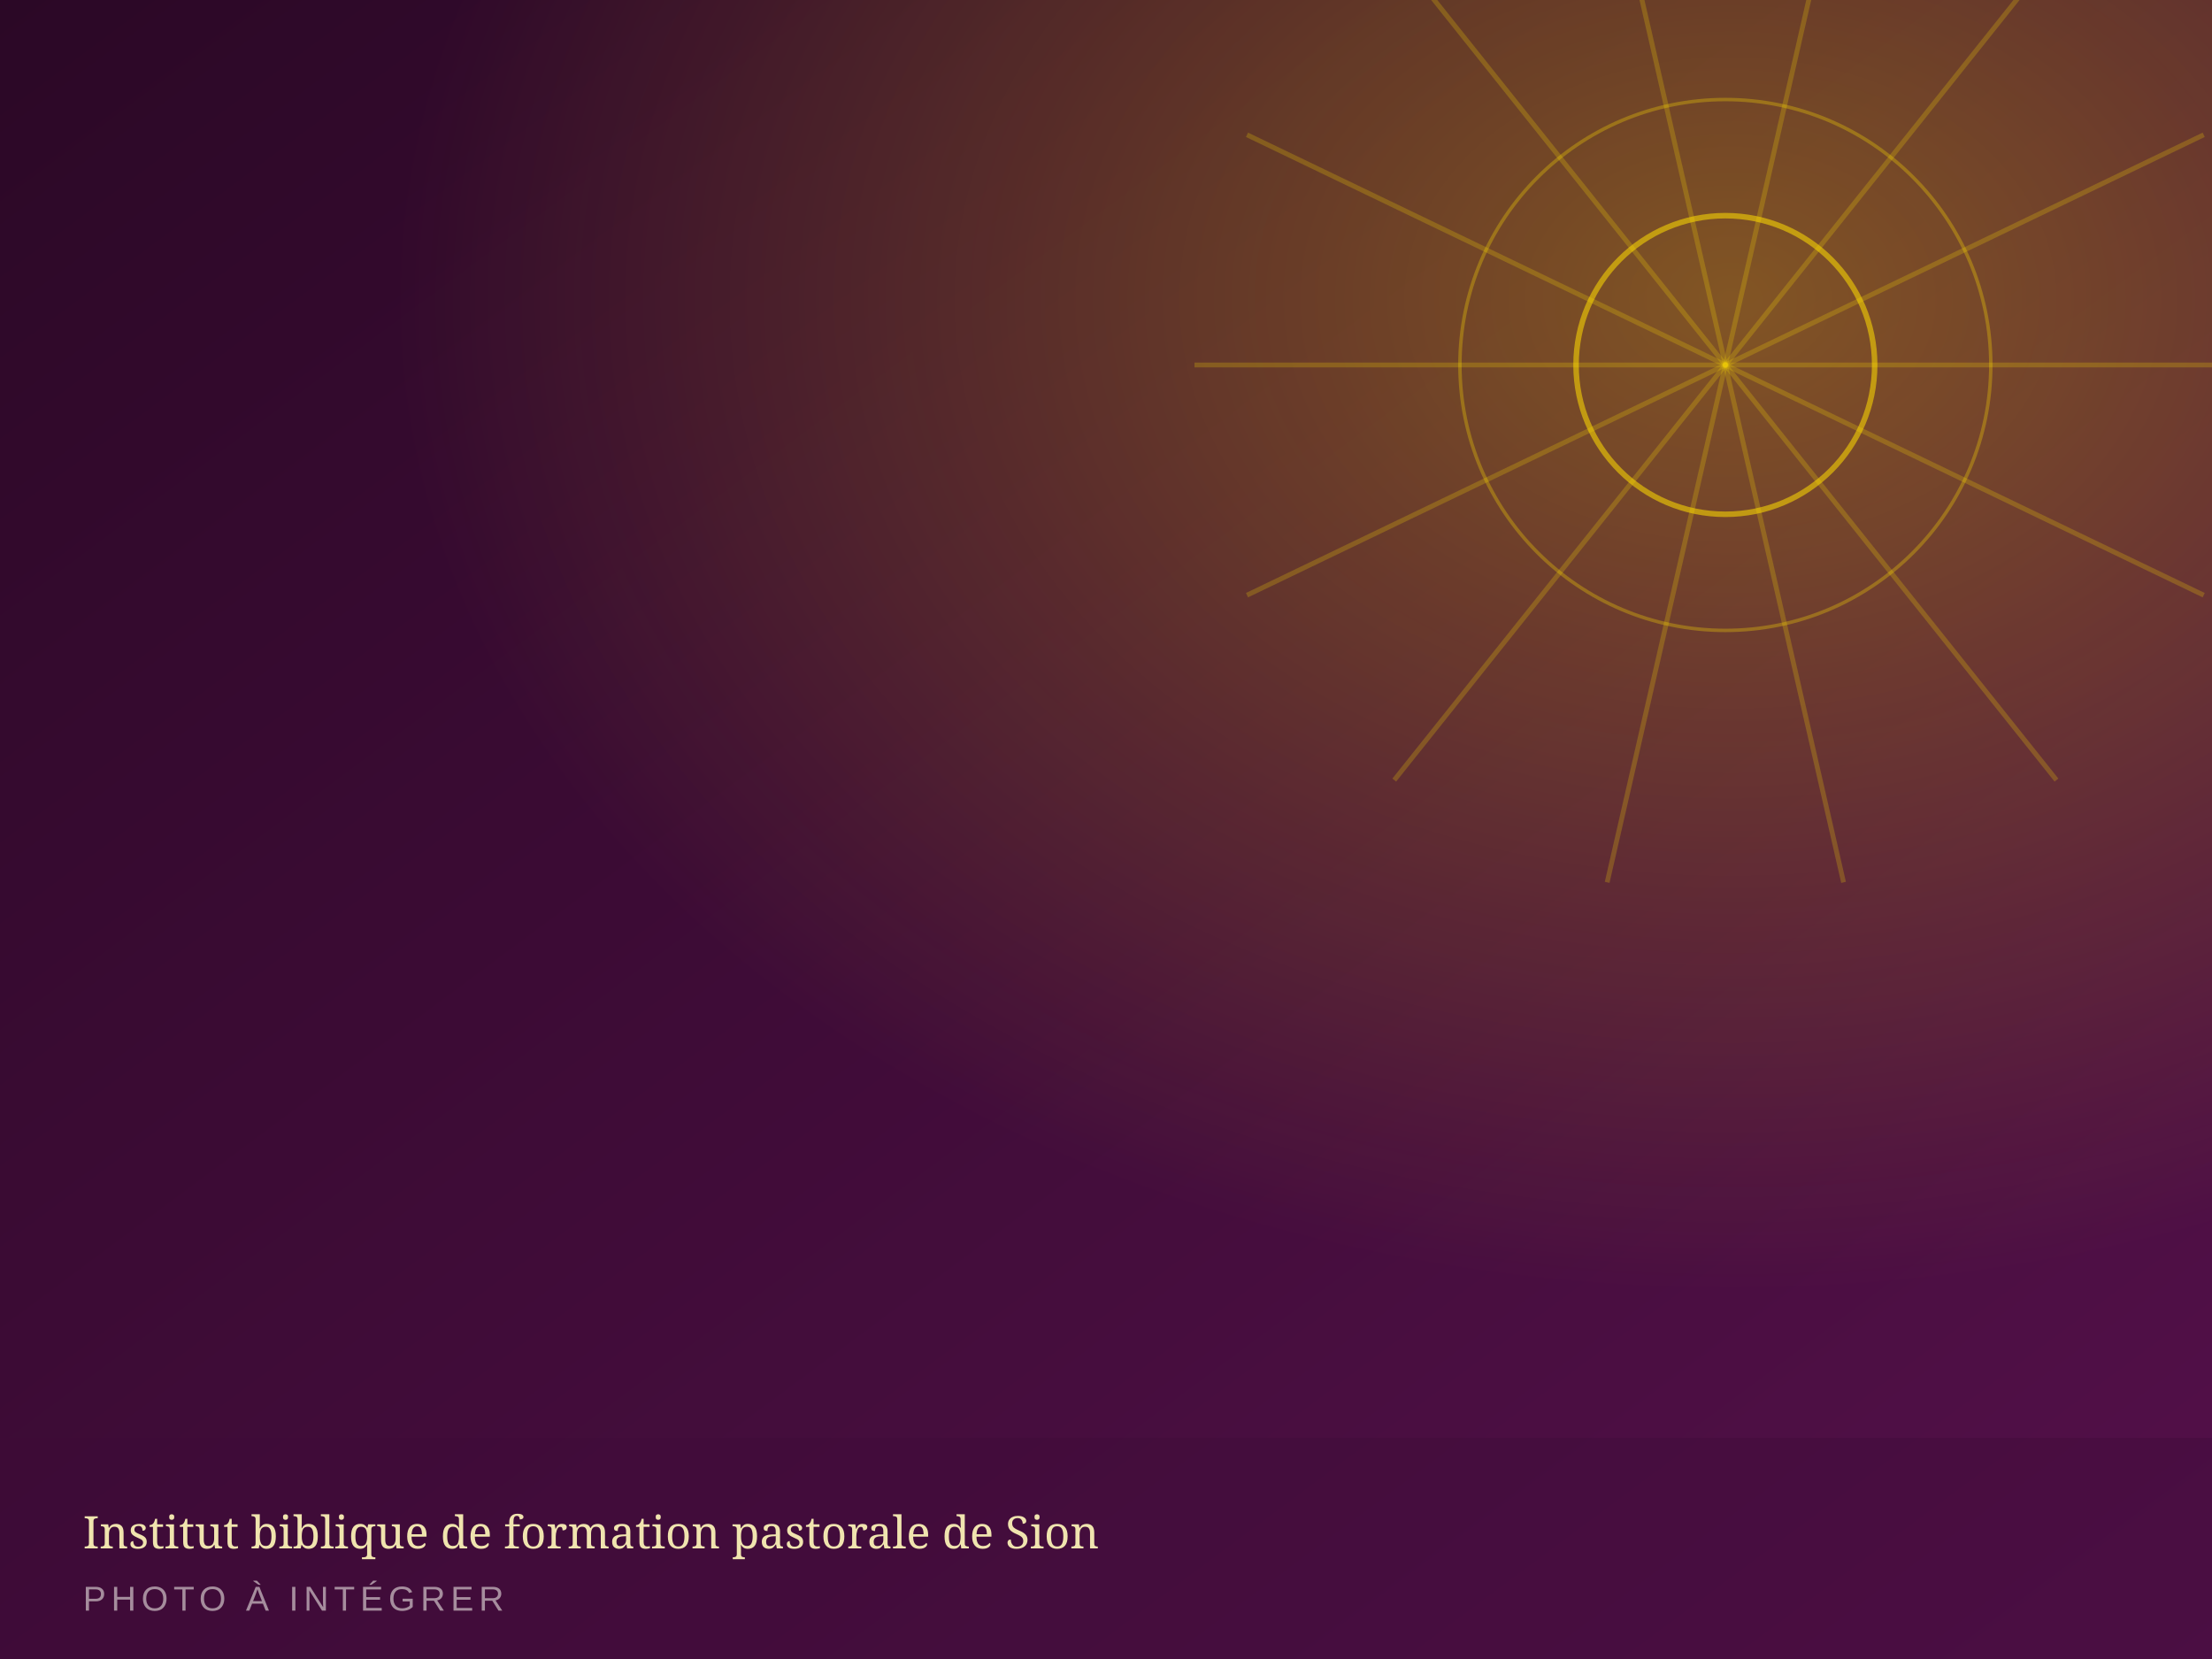
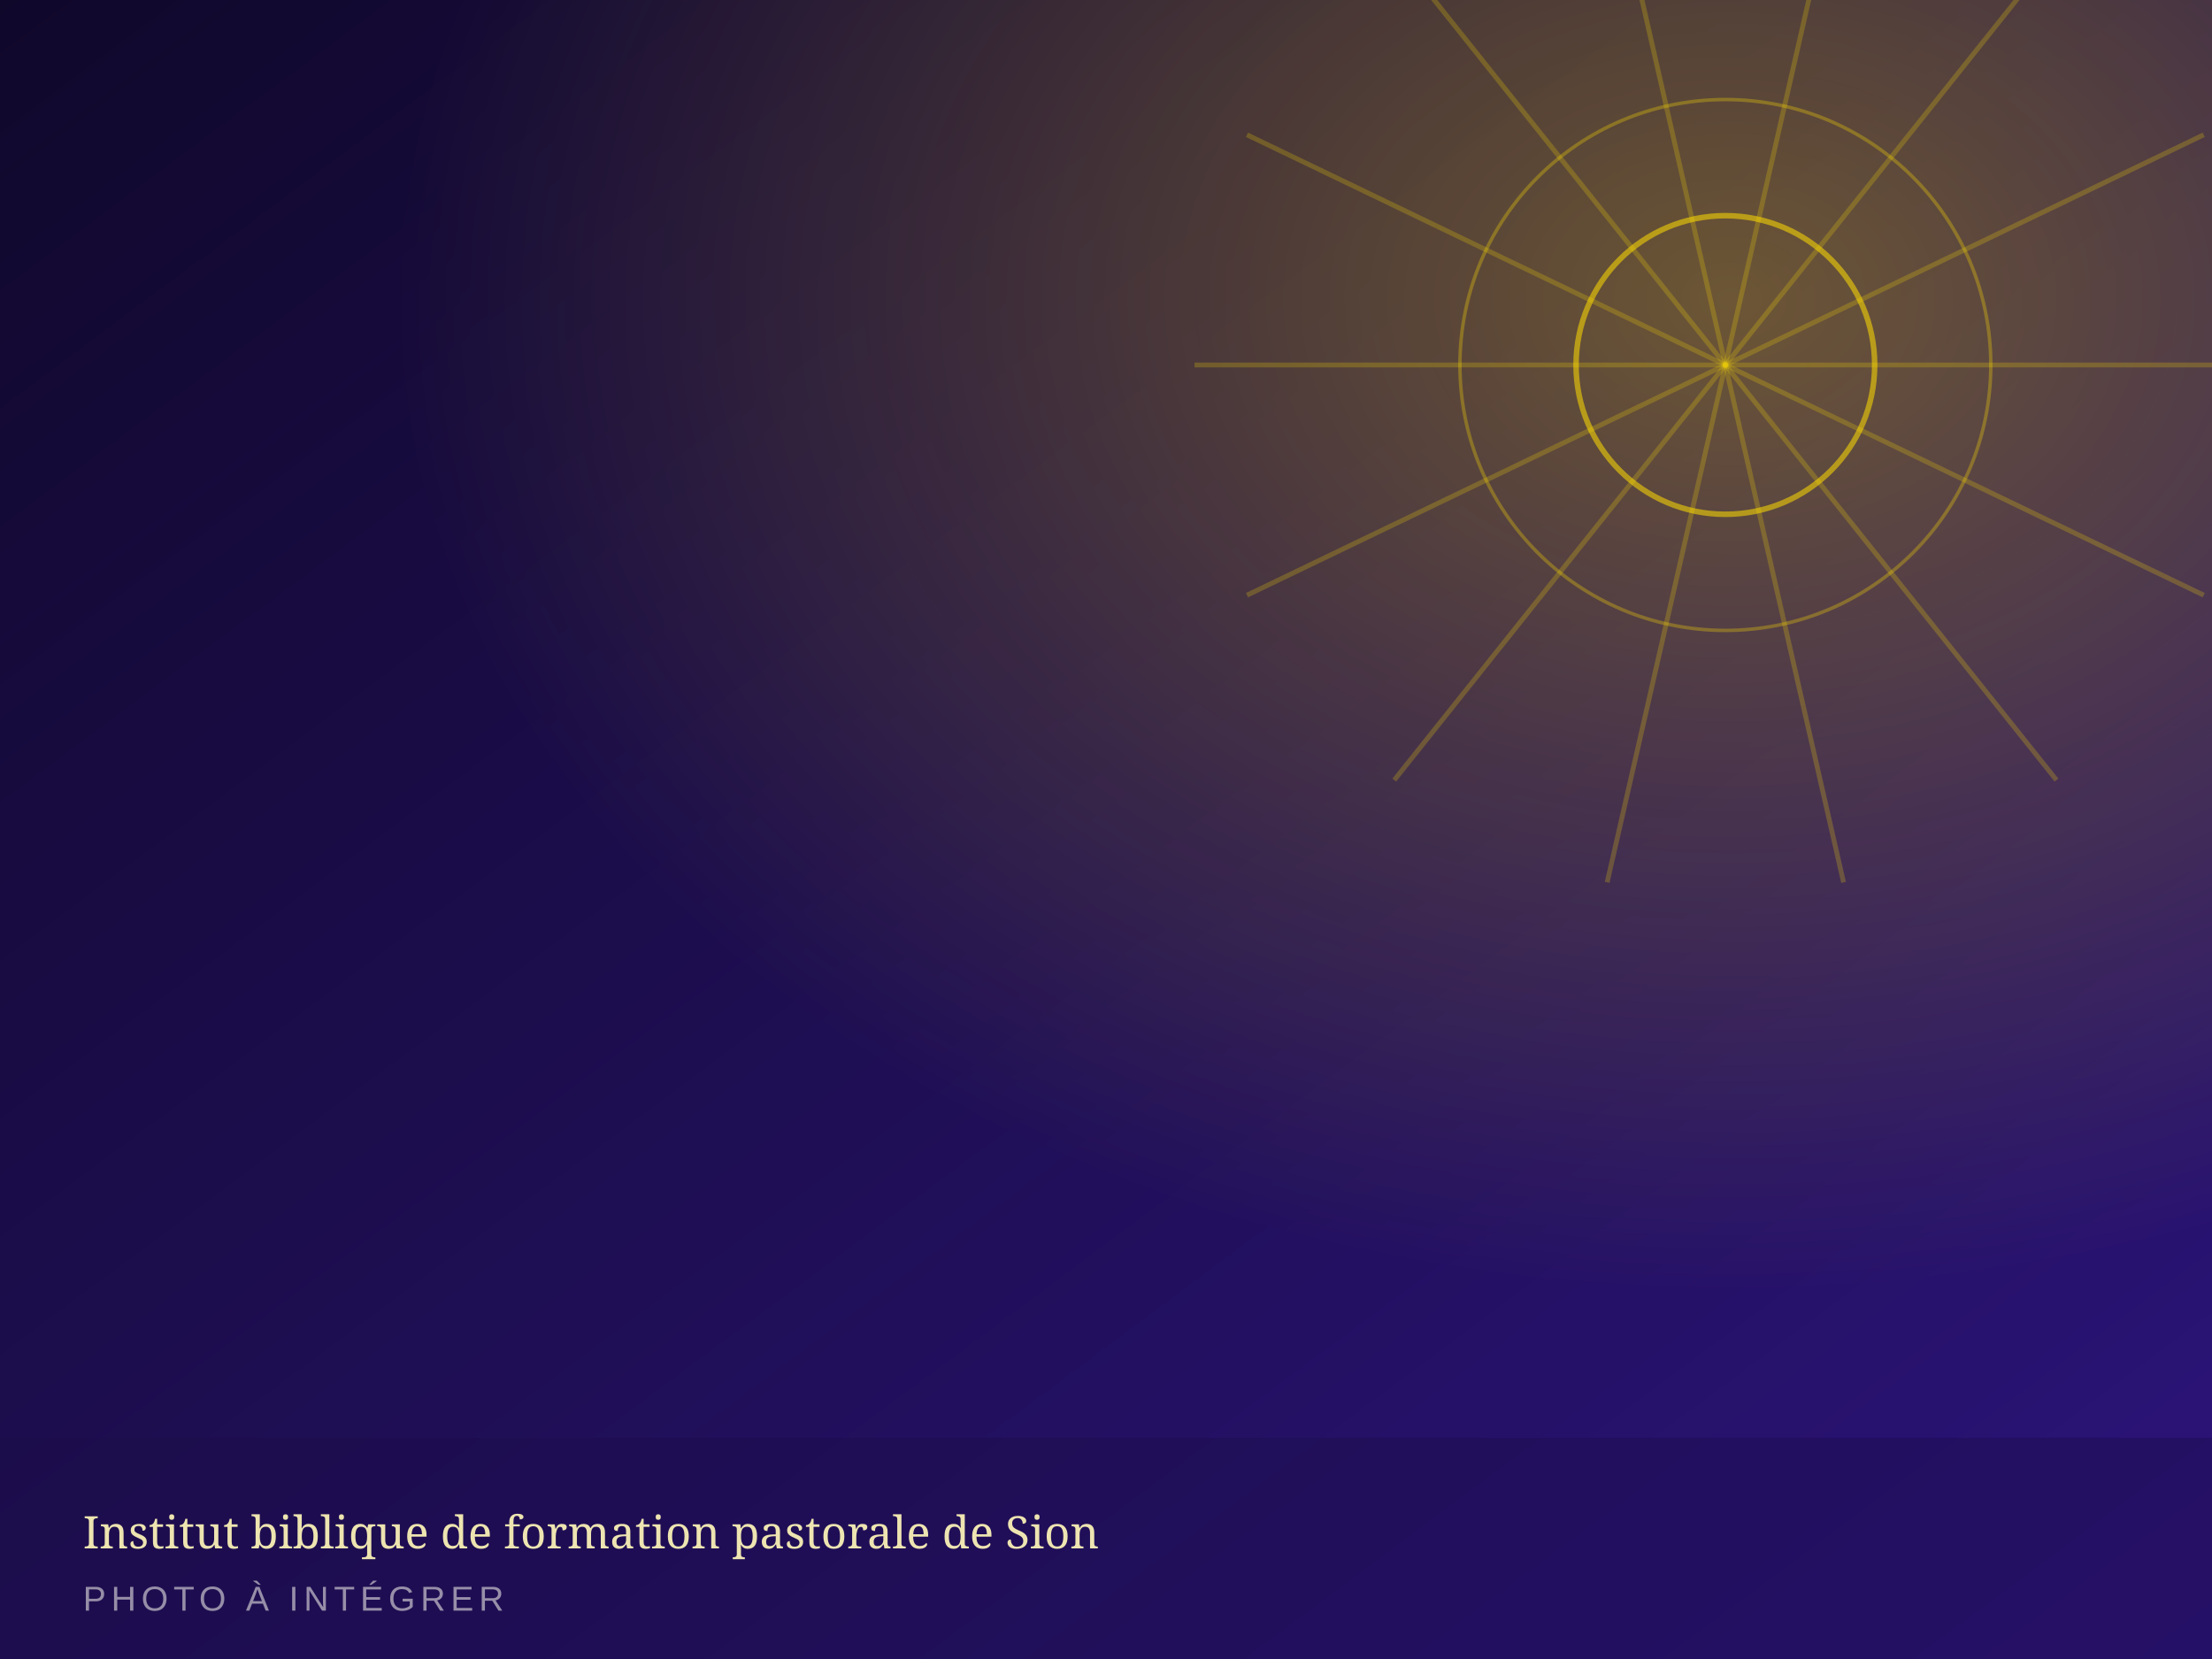
<svg xmlns="http://www.w3.org/2000/svg" viewBox="0 0 640 480" width="640" height="480" role="img" aria-label="Institut biblique de formation pastorale de Sion">
  <defs>
    <linearGradient id="g" x1="0%" y1="0%" x2="100%" y2="100%">
-       <stop offset="0%" stop-color="#2B0826" />
-       <stop offset="100%" stop-color="#54104A" />
+       <stop offset="0%" stop-color="#10082B" />
+       <stop offset="100%" stop-color="#2C147B" />
    </linearGradient>
    <radialGradient id="r" cx="78%" cy="18%" r="60%">
      <stop offset="0%" stop-color="#FFDD00" stop-opacity=".35" />
      <stop offset="100%" stop-color="#FFDD00" stop-opacity="0" />
    </radialGradient>
  </defs>
  <rect width="640" height="480" fill="url(#g)" />
  <rect width="640" height="480" fill="url(#r)" />
  <line x1="499.2" y1="105.6" x2="652.8" y2="105.6" stroke="#FFDD00" stroke-width="1.4" opacity="0.22" />
  <line x1="499.2" y1="105.6" x2="637.6" y2="172.2" stroke="#FFDD00" stroke-width="1.4" opacity="0.22" />
  <line x1="499.2" y1="105.6" x2="595.0" y2="225.7" stroke="#FFDD00" stroke-width="1.4" opacity="0.22" />
  <line x1="499.2" y1="105.6" x2="533.4" y2="255.3" stroke="#FFDD00" stroke-width="1.4" opacity="0.22" />
  <line x1="499.2" y1="105.6" x2="465.0" y2="255.3" stroke="#FFDD00" stroke-width="1.4" opacity="0.22" />
  <line x1="499.2" y1="105.6" x2="403.4" y2="225.7" stroke="#FFDD00" stroke-width="1.4" opacity="0.22" />
  <line x1="499.2" y1="105.6" x2="360.8" y2="172.2" stroke="#FFDD00" stroke-width="1.4" opacity="0.22" />
  <line x1="499.2" y1="105.6" x2="345.6" y2="105.6" stroke="#FFDD00" stroke-width="1.4" opacity="0.22" />
  <line x1="499.2" y1="105.6" x2="360.8" y2="39.0" stroke="#FFDD00" stroke-width="1.4" opacity="0.22" />
  <line x1="499.2" y1="105.6" x2="403.4" y2="-14.5" stroke="#FFDD00" stroke-width="1.4" opacity="0.22" />
  <line x1="499.2" y1="105.6" x2="465.0" y2="-44.1" stroke="#FFDD00" stroke-width="1.4" opacity="0.22" />
  <line x1="499.2" y1="105.6" x2="533.4" y2="-44.1" stroke="#FFDD00" stroke-width="1.4" opacity="0.22" />
  <line x1="499.2" y1="105.6" x2="595.0" y2="-14.5" stroke="#FFDD00" stroke-width="1.4" opacity="0.22" />
  <line x1="499.2" y1="105.6" x2="637.6" y2="39.0" stroke="#FFDD00" stroke-width="1.4" opacity="0.22" />
  <circle cx="499.2" cy="105.6" r="43.2" fill="none" stroke="#FFDD00" stroke-width="1.6" opacity=".55" />
  <circle cx="499.2" cy="105.6" r="76.8" fill="none" stroke="#FFDD00" stroke-width="1" opacity=".3" />
-   <rect x="0" y="416" width="640" height="64" fill="#3D0B37" opacity=".38" />
+   <rect x="0" y="416" width="640" height="64" fill="#190B46" opacity=".38" />
  <text x="24" y="448" font-family="Georgia, serif" font-size="13" fill="#FFF6B8" opacity=".92">Institut biblique de formation pastorale de Sion</text>
  <text x="24" y="466" font-family="Arial, sans-serif" font-size="10" letter-spacing="1.5" fill="#FAF7F0" opacity=".55">PHOTO À INTÉGRER</text>
</svg>
